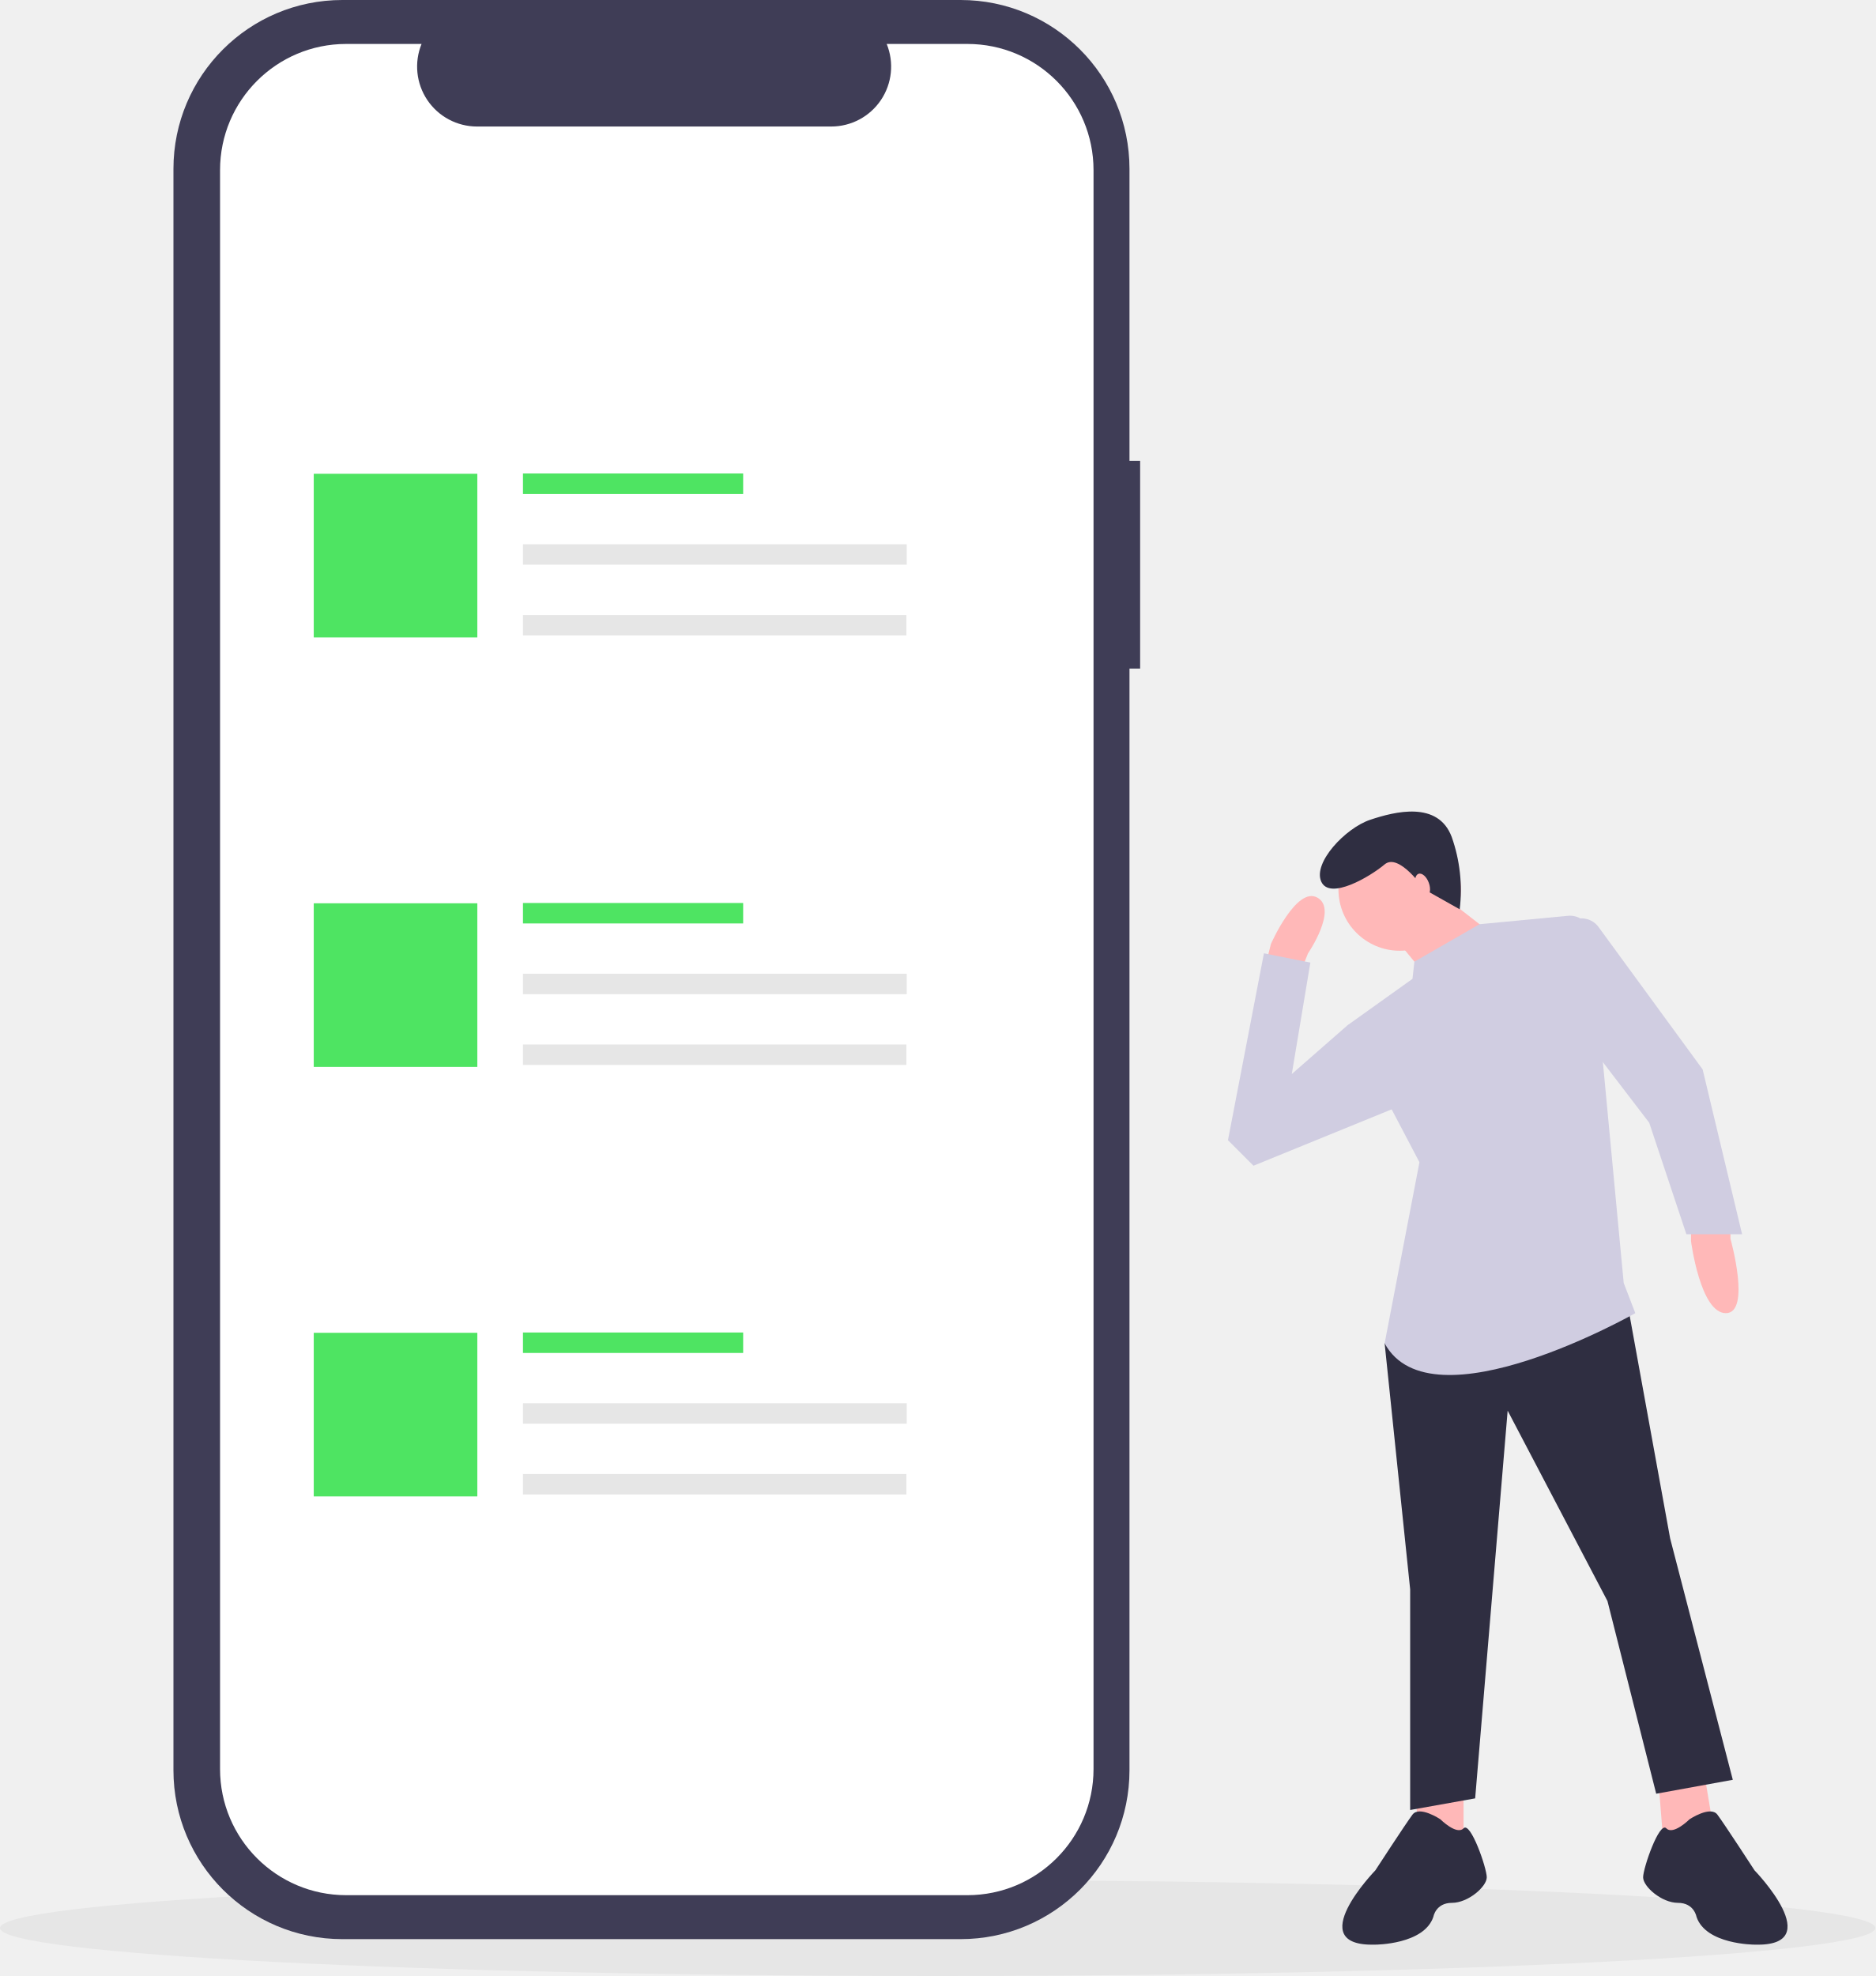
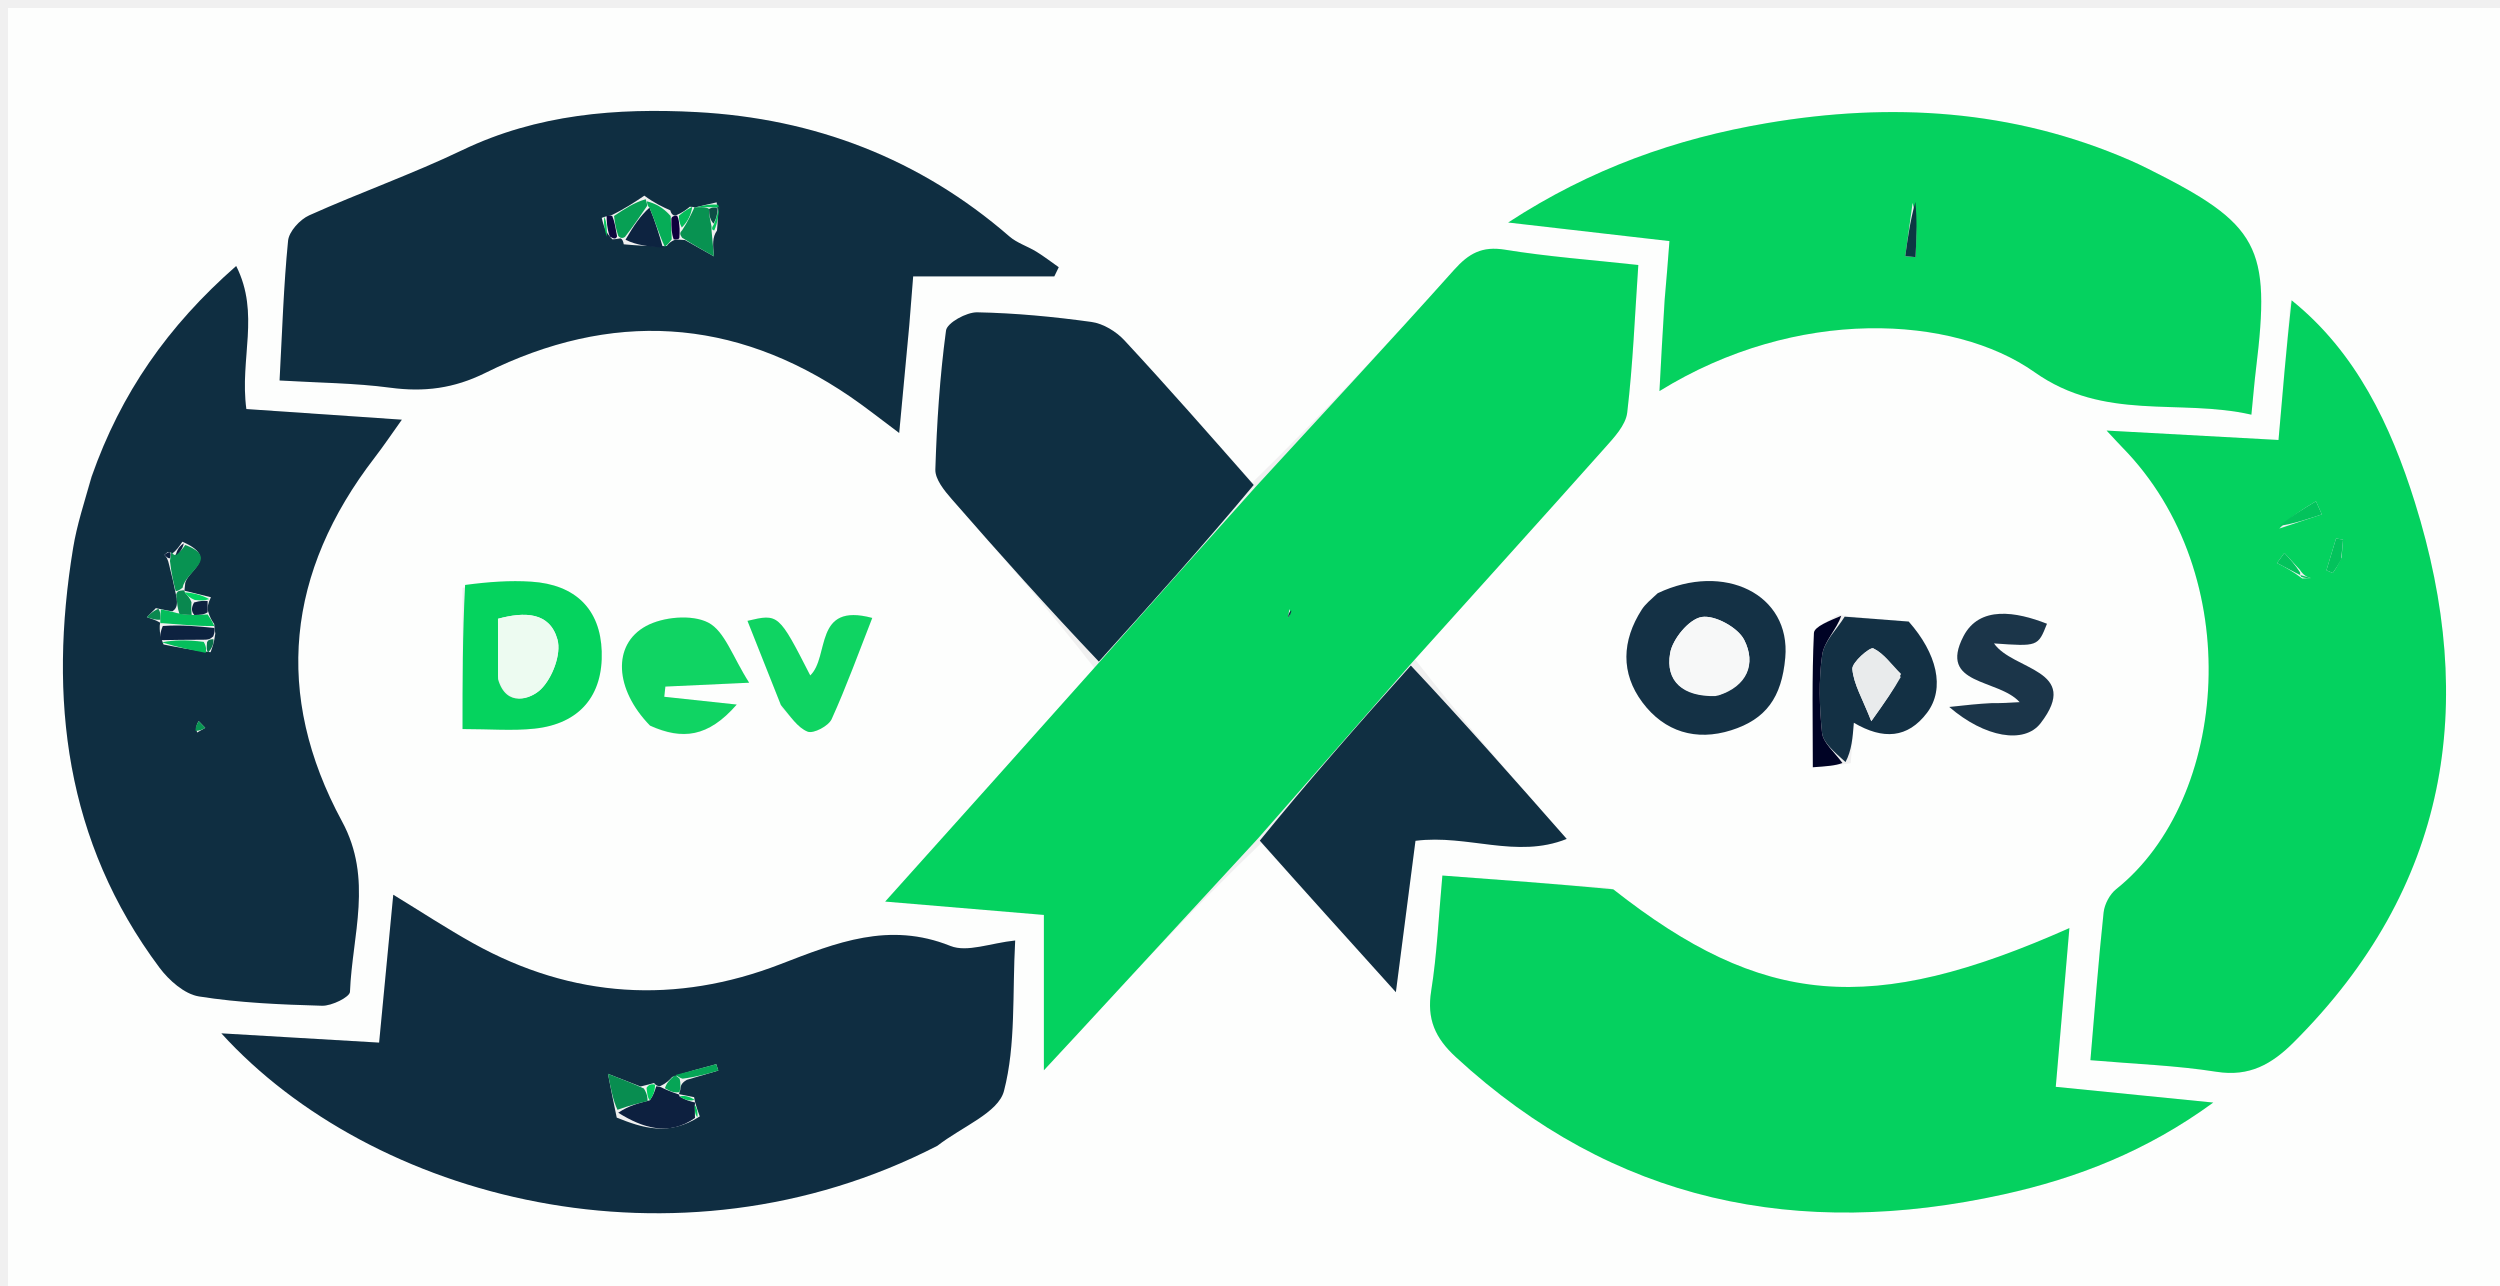
- <svg xmlns="http://www.w3.org/2000/svg" id="b5708c2f-4f88-4c73-bc81-55ebbc869fb7" data-name="Layer 1" width="704" height="741.617" viewBox="0 0 704 741.617">
-   <ellipse cx="352" cy="723.617" rx="352" ry="18" fill="#e6e6e6" />
-   <path d="M897.612,539.794v4.357s7.842,27.883-1.743,27.883-13.07-27.011-13.07-27.011v-5.228Z" transform="translate(-248 -79.1915)" fill="#ffb8b8" />
-   <path d="M723.346,440.462l1.743-6.971s9.585-21.783,17.427-17.427-3.485,20.912-3.485,20.912l-1.743,4.357Z" transform="translate(-248 -79.1915)" fill="#ffb8b8" />
-   <polygon points="531.111 673.208 532.854 688.02 549.409 690.634 549.409 671.465 531.111 673.208" fill="#ffb8b8" />
-   <polygon points="622.601 668.851 624.343 690.634 643.513 688.02 640.027 667.108 622.601 668.851" fill="#ffb8b8" />
-   <polygon points="523.269 503.298 519.784 504.169 529.368 596.53 529.368 679.307 553.765 674.95 565.964 529.438 603.431 600.887 621.729 673.208 650.483 667.98 626.957 577.361 611.273 491.099 523.269 503.298" fill="#2f2e41" />
-   <path d="M788.696,761.984s-7.842-5.228-10.456-1.743-13.941,20.912-13.941,20.912-27.883,28.754,0,27.883c0,0,18.298,0,21.783-10.456,0,0,.871-5.228,6.971-5.228s13.07-6.099,13.07-9.585-6.099-21.083-8.713-18.384S788.696,761.984,788.696,761.984Z" transform="translate(-248 -79.1915)" fill="#2f2e41" />
-   <path d="M882.242,761.984s7.842-5.228,10.456-1.743,13.941,20.912,13.941,20.912,27.883,28.754,0,27.883c0,0-18.298,0-21.783-10.456,0,0-.871-5.228-6.971-5.228s-13.07-6.099-13.07-9.585,6.099-21.083,8.713-18.384S882.242,761.984,882.242,761.984Z" transform="translate(-248 -79.1915)" fill="#2f2e41" />
-   <circle cx="525.447" cy="333.824" r="23" fill="#ffb8b8" />
-   <polygon points="523.705 352.122 535.903 366.934 557.686 348.636 542.003 336.438 523.705 352.122" fill="#ffb8b8" />
-   <path d="M778.24,446.562l.712-6.448,24.46-14.054,33.229-3.153a7.85,7.85,0,0,1,8.557,7.078l12.332,130.722,4.357,11.327S785.21,615.6,767.784,583.361l13.07-67.964-27.011-51.409Z" transform="translate(-248 -79.1915)" fill="#d0cde1" />
-   <path d="M837.49,424.778a7.157,7.157,0,0,0,1.552-.442,7.876,7.876,0,0,1,9.014,2.744L887.156,480.544l14.813,61.865h-20.912l-13.941-41.824L844.461,470.959Z" transform="translate(-248 -79.1915)" fill="#d0cde1" />
-   <polygon points="512.813 383.054 505.842 384.797 484.93 403.095 491.901 361.271 474.474 357.785 460.969 427.928 470.553 437.512 525.012 415.293 512.813 383.054" fill="#d0cde1" />
-   <path d="M782.606,412.94s-9.448-13.874-14.855-9.306-20.567,13.529-23.761,6.436,9.082-20.086,18.347-23.193,25.534-7.235,30.637,6.463a59.901,59.901,0,0,1,2.994,27.124Z" transform="translate(-248 -79.1915)" fill="#2f2e41" />
-   <ellipse cx="782.024" cy="411.379" rx="2.5" ry="4.5" transform="translate(-341.491 212.7407) rotate(-19.97743)" fill="#ffb8b8" />
-   <path d="M676,252.139h-3.999V142.593A63.402,63.402,0,0,0,608.599,79.192H376.513a63.402,63.402,0,0,0-63.402,63.402V743.568a63.402,63.402,0,0,0,63.402,63.402H608.599a63.402,63.402,0,0,0,63.402-63.402V330.115H676Z" transform="translate(-248 -79.1915)" fill="#3f3d56" />
-   <path d="M611.157,95.686h-30.295A22.495,22.495,0,0,1,560.035,126.677H427.076a22.495,22.495,0,0,1-20.827-30.991H377.953a47.348,47.348,0,0,0-47.348,47.348V743.127a47.348,47.348,0,0,0,47.348,47.348h233.204a47.348,47.348,0,0,0,47.348-47.348V143.034A47.348,47.348,0,0,0,611.157,95.686Z" transform="translate(-248 -79.1915)" fill="#fff" />
-   <rect x="196.318" y="177.704" width="82.66" height="7.676" fill="#4ee462" />
-   <rect x="196.318" y="204.259" width="144.069" height="7.676" fill="#e6e6e6" />
-   <rect x="196.318" y="230.813" width="143.928" height="7.676" fill="#e6e6e6" />
-   <rect x="117.778" y="177.818" width="61.409" height="61.409" fill="#4ee462" />
-   <rect x="196.318" y="338.904" width="82.66" height="7.676" fill="#4ee462" />
-   <rect x="196.318" y="365.458" width="144.069" height="7.676" fill="#e6e6e6" />
-   <rect x="196.318" y="392.012" width="143.928" height="7.676" fill="#e6e6e6" />
-   <rect x="117.778" y="339.018" width="61.409" height="61.409" fill="#4ee462" />
-   <rect x="196.318" y="500.103" width="82.66" height="7.676" fill="#4ee462" />
-   <rect x="196.318" y="526.657" width="144.069" height="7.676" fill="#e6e6e6" />
-   <rect x="196.318" y="553.212" width="143.928" height="7.676" fill="#e6e6e6" />
-   <rect x="117.778" y="500.217" width="61.409" height="61.409" fill="#4ee462" />
+ <svg xmlns="http://www.w3.org/2000/svg" version="1.1" id="Layer_1" x="0px" y="0px" width="100%" viewBox="0 0 313 161" enable-background="new 0 0 313 161" xml:space="preserve">
+   <path fill="#FDFEFD" opacity="1" stroke="none" d=" M207,162   C138,162 69.5,162 1,162   C1,108.333 1,54.667 1,1   C105.333,1 209.667,1 314,1   C314,54.667 314,108.333 314,162   C278.5,162 243,162 207,162  M231.71,95.548   C231.833,93.952 231.956,92.356 232.1,90.489   C235.779,92.65 238.842,92.438 241.256,89.251   C243.586,86.176 242.481,81.79 238.97,77.82   C235.864,77.583 233.41,77.395 230.086,76.981   C229.045,77.736 227.142,78.449 227.104,79.251   C226.84,84.791 226.965,90.349 226.965,96.061   C228.656,95.944 229.799,95.865 231.71,95.548  M137.036,83.665   C128.431,93.255 119.827,102.845 110.825,112.877   C117.891,113.472 124.274,114.009 130.695,114.549   C130.695,121.011 130.695,127.188 130.695,133.999   C132.281,132.291 133.607,130.871 134.925,129.443   C142.462,121.276 149.997,113.107 157.92,105.554   C163.285,111.501 168.651,117.448 174.763,124.222   C175.706,116.939 176.479,110.969 177.217,105.269   C183.764,104.43 189.847,107.561 196.153,105.033   C189.448,97.415 183.184,90.298 177.144,82.522   C185.06,73.738 193.001,64.976 200.864,56.145   C202.045,54.818 203.54,53.249 203.728,51.654   C204.445,45.597 204.685,39.483 205.117,33.178   C199.256,32.534 193.799,32.139 188.42,31.262   C185.553,30.795 183.896,31.725 182.054,33.785   C173.854,42.954 165.467,51.956 156.784,60.418   C151.465,54.467 146.204,48.462 140.776,42.612   C139.745,41.501 138.121,40.512 136.655,40.309   C131.915,39.654 127.125,39.196 122.346,39.103   C121.002,39.076 118.571,40.423 118.442,41.382   C117.669,47.141 117.287,52.966 117.107,58.78   C117.069,60.003 118.235,61.43 119.16,62.49   C125.17,69.382 131.266,76.198 137.036,83.665  M286.739,37.951   C286.258,43.548 285.778,49.146 285.269,55.085   C278.146,54.695 271.437,54.328 263.746,53.907   C264.89,55.131 265.293,55.581 265.716,56.012   C281.378,71.98 279.053,100.083 264.951,111.318   C264.142,111.962 263.481,113.213 263.371,114.247   C262.725,120.319 262.264,126.41 261.719,132.736   C267.295,133.218 272.446,133.39 277.499,134.187   C281.636,134.839 284.432,133.232 287.176,130.492   C306.557,111.143 310.279,88.217 302.334,62.87   C299.314,53.235 294.996,44.097 286.739,37.951  M201.612,111.172   C194.705,110.661 187.798,110.15 180.586,109.617   C180.107,114.836 179.916,119.49 179.185,124.058   C178.62,127.589 179.676,129.956 182.271,132.348   C202.035,150.574 225.163,155.207 250.848,149.537   C260.062,147.503 268.753,144.135 277.1,138.041   C270.009,137.333 263.777,136.711 257.382,136.072   C257.977,129.143 258.524,122.773 259.088,116.196   C234.209,127.248 220.712,126.082 201.612,111.172  M11.288,60.026   C10.566,62.881 9.632,65.702 9.157,68.598   C6.06,87.478 8.173,105.35 19.965,121.148   C21.153,122.74 23.101,124.466 24.915,124.754   C29.989,125.56 35.175,125.773 40.324,125.919   C41.524,125.953 43.79,124.833 43.816,124.175   C44.095,117.069 46.725,110.048 42.826,102.851   C34.211,86.944 35.878,71.61 46.914,57.283   C48.04,55.821 49.069,54.284 50.313,52.545   C43.193,52.058 36.847,51.623 30.843,51.212   C29.987,44.877 32.587,39.304 29.57,33.302   C20.992,40.829 15.135,49.236 11.288,60.026  M117.655,143.226   C120.455,141.046 124.987,139.316 125.696,136.592   C127.205,130.789 126.73,124.469 127.101,117.75   C124.009,118.072 121.089,119.275 118.992,118.433   C111.322,115.352 104.721,118.005 97.718,120.713   C84.625,125.774 71.661,125.006 59.271,118.115   C55.946,116.266 52.759,114.169 49.237,112.02   C48.633,118.33 48.055,124.371 47.466,130.535   C40.722,130.139 34.401,129.767 27.713,129.374   C46.505,150.054 84.611,160.301 117.655,143.226  M113.884,40.347   C114.035,38.403 114.185,36.46 114.329,34.604   C120.455,34.604 126.227,34.604 131.999,34.604   C132.184,34.221 132.368,33.839 132.553,33.457   C131.617,32.8 130.71,32.097 129.737,31.5   C128.639,30.827 127.327,30.428 126.376,29.602   C115.137,19.842 101.938,14.825 87.237,14.034   C77.2,13.495 67.263,14.298 57.895,18.79   C51.636,21.791 45.055,24.114 38.717,26.959   C37.554,27.48 36.182,28.981 36.067,30.145   C35.502,35.865 35.328,41.624 35.001,47.636   C39.953,47.933 44.442,47.951 48.854,48.54   C53.095,49.106 56.814,48.648 60.774,46.682   C76.476,38.885 91.818,39.665 106.447,49.662   C108.416,51.007 110.284,52.501 112.579,54.209   C113.023,49.435 113.404,45.337 113.884,40.347  M208.351,37.956   C208.161,41.501 207.972,45.047 207.763,48.965   C224.963,38.317 244.594,39.434 254.713,46.586   C263.51,52.803 272.799,49.857 281.874,51.916   C282.114,49.519 282.246,47.869 282.447,46.227   C284.334,30.819 282.868,28.088 268.922,21.123   C268.179,20.752 267.428,20.395 266.666,20.064   C252.004,13.693 236.755,12.774 221.197,15.42   C209.876,17.346 199.208,21.081 188.821,27.859   C196.076,28.695 202.436,29.427 209.015,30.185   C208.814,32.792 208.65,34.928 208.351,37.956  M207.216,74.494   C206.653,75.102 205.985,75.643 205.545,76.33   C203.057,80.213 202.884,84.273 205.645,87.956   C208.391,91.619 212.342,92.824 216.753,91.425   C221.081,90.053 223.066,87.348 223.514,82.352   C224.228,74.383 215.844,70.326 207.216,74.494  M57.909,73.606   C57.909,79.484 57.909,85.362 57.909,91.277   C61.342,91.277 64.164,91.522 66.929,91.226   C72.575,90.621 75.518,87.077 75.335,81.547   C75.162,76.312 72.084,73.18 66.502,72.823   C63.864,72.654 61.203,72.839 57.909,73.606  M81.735,91.036   C85.413,92.651 88.648,92.34 92.238,88.211   C88.551,87.815 85.859,87.526 83.167,87.237   C83.213,86.811 83.259,86.385 83.305,85.959   C86.227,85.825 89.148,85.69 93.795,85.476   C91.717,82.233 90.741,79.014 88.661,77.944   C86.621,76.896 83.014,77.221 80.88,78.384   C76.626,80.702 76.951,86.314 81.735,91.036  M97.902,88.63   C98.956,89.672 99.855,91.105 101.122,91.605   C101.842,91.888 103.729,90.899 104.118,90.042   C105.985,85.925 107.521,81.657 109.206,77.366   C101.813,75.379 103.912,82.205 101.442,84.567   C97.477,76.817 97.477,76.817 93.584,77.73   C94.94,81.14 96.286,84.523 97.902,88.63  M248.972,87.974   C247.595,88.124 246.219,88.275 244.047,88.512   C248.482,92.34 253.444,93.195 255.483,90.545   C260.658,83.82 251.985,83.951 249.647,80.554   C255.152,80.946 255.152,80.946 256.28,78.095   C252.419,76.577 247.83,75.785 245.823,79.668   C242.629,85.845 250.168,84.93 252.864,87.911   C251.521,87.99 250.608,88.043 248.972,87.974  z" />
+   <path fill="#04D25F" opacity="1" stroke="none" d=" M157.532,104.939   C149.997,113.107 142.462,121.276 134.925,129.443   C133.607,130.871 132.281,132.291 130.695,133.999   C130.695,127.188 130.695,121.011 130.695,114.549   C124.274,114.009 117.891,113.472 110.825,112.877   C119.827,102.845 128.431,93.255 137.427,83.143   C144.261,75.419 150.704,68.219 157.147,61.019   C165.467,51.956 173.854,42.954 182.054,33.785   C183.896,31.725 185.553,30.795 188.42,31.262   C193.799,32.139 199.256,32.534 205.117,33.178   C204.685,39.483 204.445,45.597 203.728,51.654   C203.54,53.249 202.045,54.818 200.864,56.145   C193.001,64.976 185.06,73.738 176.748,82.996   C170.079,90.626 163.805,97.782 157.532,104.939  M161.441,76.252   C161.372,76.609 161.303,76.967 161.235,77.324   C161.454,77.081 161.673,76.838 161.441,76.252  z" />
+   <path fill="#04D25F" opacity="1" stroke="none" d=" M286.909,37.597   C294.996,44.097 299.314,53.235 302.334,62.87   C310.279,88.217 306.557,111.143 287.176,130.492   C284.432,133.232 281.636,134.839 277.499,134.187   C272.446,133.39 267.295,133.218 261.719,132.736   C262.264,126.41 262.725,120.319 263.371,114.247   C263.481,113.213 264.142,111.962 264.951,111.318   C279.053,100.083 281.378,71.98 265.716,56.012   C265.293,55.581 264.89,55.131 263.746,53.907   C271.437,54.328 278.146,54.695 285.269,55.085   C285.778,49.146 286.258,43.548 286.909,37.597  M288.243,72.427   C288.602,72.409 288.961,72.391 289.32,72.374   C288.884,72.245 288.449,72.116 287.943,71.335   C287.296,70.632 286.648,69.929 286.001,69.225   C285.695,69.647 285.39,70.07 285.085,70.492   C286.054,70.998 287.023,71.505 288.243,72.427  M285.367,66.176   C287.142,65.584 288.918,64.992 290.694,64.4   C290.448,63.853 290.203,63.306 289.958,62.759   C288.432,63.675 286.905,64.592 285.367,66.176  M293.168,69.775   C293.228,69.036 293.289,68.296 293.349,67.557   C293.057,67.511 292.765,67.466 292.472,67.42   C292.071,68.745 291.67,70.071 291.269,71.396   C291.531,71.51 291.793,71.623 292.055,71.737   C292.373,71.288 292.691,70.84 293.168,69.775  z" />
+   <path fill="#05D15F" opacity="1" stroke="none" d=" M201.983,111.343   C220.712,126.082 234.209,127.248 259.088,116.196   C258.524,122.773 257.977,129.143 257.382,136.072   C263.777,136.711 270.009,137.333 277.1,138.041   C268.753,144.135 260.062,147.503 250.848,149.537   C225.163,155.207 202.035,150.574 182.271,132.348   C179.676,129.956 178.62,127.589 179.185,124.058   C179.916,119.49 180.107,114.836 180.586,109.617   C187.798,110.15 194.705,110.661 201.983,111.343  z" />
+   <path fill="#0F2E41" opacity="1" stroke="none" d=" M11.475,59.673   C15.135,49.236 20.992,40.829 29.57,33.302   C32.587,39.304 29.987,44.877 30.843,51.212   C36.847,51.623 43.193,52.058 50.313,52.545   C49.069,54.284 48.04,55.821 46.914,57.283   C35.878,71.61 34.211,86.944 42.826,102.851   C46.725,110.048 44.095,117.069 43.816,124.175   C43.79,124.833 41.524,125.953 40.324,125.919   C35.175,125.773 29.989,125.56 24.915,124.754   C23.101,124.466 21.153,122.74 19.965,121.148   C8.173,105.35 6.06,87.478 9.157,68.598   C9.632,65.702 10.566,62.881 11.475,59.673  M26.407,74.774   C25.267,74.492 24.127,74.21 23.077,73.953   C23.077,73.953 23.118,73.869 23.174,73.19   C23.187,71.537 27.628,69.901 22.83,67.824   C22.485,68.345 22.14,68.866 21.528,69.344   C21.528,69.344 21.453,69.084 20.956,69.149   C20.833,69.256 20.71,69.363 20.587,69.471   C20.801,69.7 21.016,69.929 21.203,70.834   C21.466,71.89 21.729,72.946 22.128,74.913   C22.175,75.529 22.222,76.145 21.576,76.54   C21.1,76.462 20.623,76.384 19.514,76.138   C19.139,76.515 18.763,76.893 18.388,77.27   C18.957,77.46 19.527,77.65 20.081,77.972   C20.081,77.972 19.975,78.051 19.998,78.751   C20.024,79.218 20.05,79.684 20.476,80.691   C22.235,81.039 23.994,81.387 26.362,81.657   C26.573,81.112 26.783,80.568 26.956,79.322   C26.918,79.09 26.881,78.859 26.814,78.116   C26.54,77.721 26.267,77.326 26.001,76.37   C25.998,75.996 25.995,75.621 26.407,74.774  M24.674,91.712   C25.015,91.517 25.356,91.323 25.698,91.128   C25.424,90.846 25.151,90.563 24.877,90.281   C24.676,90.612 24.475,90.943 24.674,91.712  z" />
+   <path fill="#0F2D41" opacity="1" stroke="none" d=" M117.358,143.454   C84.611,160.301 46.505,150.054 27.713,129.374   C34.401,129.767 40.722,130.139 47.466,130.535   C48.055,124.371 48.633,118.33 49.237,112.02   C52.759,114.169 55.946,116.266 59.271,118.115   C71.661,125.006 84.625,125.774 97.718,120.713   C104.721,118.005 111.322,115.352 118.992,118.433   C121.089,119.275 124.009,118.072 127.101,117.75   C126.73,124.469 127.205,130.789 125.696,136.592   C124.987,139.316 120.455,141.046 117.358,143.454  M87.021,137.979   C87.021,137.979 87.025,138.035 86.9,137.364   C86.253,137.238 85.607,137.112 85.001,136.986   C85.001,136.986 84.99,137.025 85.175,136.444   C85.202,136.039 85.229,135.635 85.993,135.194   C87.307,134.807 88.622,134.421 89.936,134.034   C89.849,133.768 89.761,133.503 89.673,133.237   C87.993,133.683 86.312,134.128 84.17,134.834   C83.812,135.219 83.454,135.604 82.627,136   C82.627,136 82.158,136.01 81.892,135.59   C81.552,135.686 81.213,135.782 80.199,136.03   C79.15,135.622 78.1,135.214 76.118,134.443   C76.498,136.421 76.765,137.805 77.214,139.924   C80.474,141.235 83.735,142.282 87.612,139.775   C87.397,139.175 87.181,138.576 87.021,137.979  z" />
+   <path fill="#0F2E41" opacity="1" stroke="none" d=" M113.835,40.793   C113.404,45.337 113.023,49.435 112.579,54.209   C110.284,52.501 108.416,51.007 106.447,49.662   C91.818,39.665 76.476,38.885 60.774,46.682   C56.814,48.648 53.095,49.106 48.854,48.54   C44.442,47.951 39.953,47.933 35.001,47.636   C35.328,41.624 35.502,35.865 36.067,30.145   C36.182,28.981 37.554,27.48 38.717,26.959   C45.055,24.114 51.636,21.791 57.895,18.79   C67.263,14.298 77.2,13.495 87.237,14.034   C101.938,14.825 115.137,19.842 126.376,29.602   C127.327,30.428 128.639,30.827 129.737,31.5   C130.71,32.097 131.617,32.8 132.553,33.457   C132.368,33.839 132.184,34.221 131.999,34.604   C126.227,34.604 120.455,34.604 114.329,34.604   C114.185,36.46 114.035,38.403 113.835,40.793  M76.676,29.969   C76.906,29.956 77.136,29.944 77.664,29.843   C77.664,29.843 77.976,29.86 78.094,30.588   C79.729,30.729 81.363,30.871 83.48,30.801   C83.687,30.521 83.895,30.242 84.593,29.993   C84.593,29.993 85.086,29.987 85.753,30.054   C86.868,30.682 87.984,31.31 89.381,32.097   C89.248,30.623 89.166,29.725 89.766,28.866   C89.86,27.882 89.955,26.898 89.724,25.334   C88.792,25.545 87.86,25.757 86.998,25.977   C86.998,25.977 86.966,25.913 86.372,25.88   C85.915,26.253 85.459,26.626 84.545,27   C84.545,27 84.089,27.032 83.92,26.334   C82.945,25.896 81.97,25.458 80.675,24.496   C79.409,25.343 78.143,26.191 76.413,27.015   C76.413,27.015 75.948,27.016 75.336,27.277   C75.553,28.183 75.77,29.089 76.676,29.969  z" />
+   <path fill="#05D25F" opacity="1" stroke="none" d=" M208.418,37.51   C208.65,34.928 208.814,32.792 209.015,30.185   C202.436,29.427 196.076,28.695 188.821,27.859   C199.208,21.081 209.876,17.346 221.197,15.42   C236.755,12.774 252.004,13.693 266.666,20.064   C267.428,20.395 268.179,20.752 268.922,21.123   C282.868,28.088 284.334,30.819 282.447,46.227   C282.246,47.869 282.114,49.519 281.874,51.916   C272.799,49.857 263.51,52.803 254.713,46.586   C244.594,39.434 224.963,38.317 207.763,48.965   C207.972,45.047 208.161,41.501 208.418,37.51  M239.459,25.398   C239.152,27.623 238.845,29.847 238.538,32.071   C238.968,32.111 239.398,32.151 239.828,32.19   C239.934,29.852 240.04,27.514 239.459,25.398  z" />
+   <path fill="#0F2F42" opacity="1" stroke="none" d=" M156.965,60.718   C150.704,68.219 144.261,75.419 137.576,82.829   C131.266,76.198 125.17,69.382 119.16,62.49   C118.235,61.43 117.069,60.003 117.107,58.78   C117.287,52.966 117.669,47.141 118.442,41.382   C118.571,40.423 121.002,39.076 122.346,39.103   C127.125,39.196 131.915,39.654 136.655,40.309   C138.121,40.512 139.745,41.501 140.776,42.612   C146.204,48.462 151.465,54.467 156.965,60.718  z" />
+   <path fill="#102F42" opacity="1" stroke="none" d=" M157.726,105.247   C163.805,97.782 170.079,90.626 176.635,83.325   C183.184,90.298 189.448,97.415 196.153,105.033   C189.847,107.561 183.764,104.43 177.217,105.269   C176.479,110.969 175.706,116.939 174.763,124.222   C168.651,117.448 163.285,111.501 157.726,105.247  z" />
+   <path fill="#143145" opacity="1" stroke="none" d=" M207.548,74.27   C215.844,70.326 224.228,74.383 223.514,82.352   C223.066,87.348 221.081,90.053 216.753,91.425   C212.342,92.824 208.391,91.619 205.645,87.956   C202.884,84.273 203.057,80.213 205.545,76.33   C205.985,75.643 206.653,75.102 207.548,74.27  M215.169,87.063   C218.775,85.908 219.893,83.102 218.375,80.116   C217.583,78.556 214.687,76.975 213.047,77.248   C211.465,77.512 209.41,79.994 209.1,81.77   C208.488,85.289 210.689,87.252 215.169,87.063  z" />
+   <path fill="#05D35E" opacity="1" stroke="none" d=" M58.231,73.235   C61.203,72.839 63.864,72.654 66.502,72.823   C72.084,73.18 75.162,76.312 75.335,81.547   C75.518,87.077 72.575,90.621 66.929,91.226   C64.164,91.522 61.342,91.277 57.909,91.277   C57.909,85.362 57.909,79.484 58.231,73.235  M62.358,85.041   C63.384,88.655 66.483,87.499 67.71,86.302   C69.151,84.898 70.297,81.894 69.794,80.074   C68.838,76.61 65.675,76.566 62.348,77.473   C62.348,79.888 62.348,82.034 62.358,85.041  z" />
+   <path fill="#10D463" opacity="1" stroke="none" d=" M81.383,90.848   C76.951,86.314 76.626,80.702 80.88,78.384   C83.014,77.221 86.621,76.896 88.661,77.944   C90.741,79.014 91.717,82.233 93.795,85.476   C89.148,85.69 86.227,85.825 83.305,85.959   C83.259,86.385 83.213,86.811 83.167,87.237   C85.859,87.526 88.551,87.815 92.238,88.211   C88.648,92.34 85.413,92.651 81.383,90.848  z" />
+   <path fill="#133044" opacity="1" stroke="none" d=" M230.955,77.207   C233.41,77.395 235.864,77.583 238.97,77.82   C242.481,81.79 243.586,86.176 241.256,89.251   C238.842,92.438 235.779,92.65 232.1,90.489   C231.956,92.356 231.833,93.952 231.058,95.409   C229.606,94.094 228.243,92.976 228.117,91.732   C227.789,88.506 227.682,85.18 228.137,81.986   C228.378,80.294 229.972,78.794 230.955,77.207  M238.01,84.376   C236.881,83.251 235.892,81.838 234.536,81.174   C234.128,80.974 231.843,82.928 231.914,83.767   C232.075,85.65 233.175,87.452 234.285,90.291   C236.109,87.728 237.022,86.445 238.01,84.376  z" />
+   <path fill="#0FD462" opacity="1" stroke="none" d=" M97.767,88.268   C96.286,84.523 94.94,81.14 93.584,77.73   C97.477,76.817 97.477,76.817 101.443,84.567   C103.912,82.205 101.813,75.379 109.206,77.366   C107.521,81.657 105.985,85.925 104.118,90.042   C103.729,90.899 101.842,91.888 101.122,91.605   C99.855,91.105 98.956,89.672 97.767,88.268  z" />
+   <path fill="#1B3549" opacity="1" stroke="none" d=" M249.334,88.035   C250.608,88.043 251.521,87.99 252.864,87.911   C250.168,84.93 242.629,85.845 245.823,79.668   C247.83,75.785 252.419,76.577 256.28,78.095   C255.152,80.946 255.152,80.946 249.647,80.554   C251.985,83.951 260.658,83.82 255.483,90.545   C253.444,93.195 248.482,92.34 244.047,88.512   C246.219,88.275 247.595,88.124 249.334,88.035  z" />
+   <path fill="#000325" opacity="1" stroke="none" d=" M230.52,77.094   C229.972,78.794 228.378,80.294 228.137,81.986   C227.682,85.18 227.789,88.506 228.117,91.732   C228.243,92.976 229.606,94.094 230.674,95.528   C229.799,95.865 228.656,95.944 226.965,96.061   C226.965,90.349 226.84,84.791 227.104,79.251   C227.142,78.449 229.045,77.736 230.52,77.094  z" />
+   <path fill="#0C3E43" opacity="1" stroke="none" d=" M161.667,76.423   C161.673,76.838 161.454,77.081 161.235,77.324   C161.303,76.967 161.372,76.609 161.667,76.423  z" />
+   <path fill="#03C35C" opacity="1" stroke="none" d=" M285.373,65.842   C286.905,64.592 288.432,63.675 289.958,62.759   C290.203,63.306 290.448,63.853 290.694,64.4   C288.918,64.992 287.142,65.584 285.373,65.842  z" />
+   <path fill="#03C35C" opacity="1" stroke="none" d=" M293.089,70.083   C292.691,70.84 292.373,71.288 292.055,71.737   C291.793,71.623 291.531,71.51 291.269,71.396   C291.67,70.071 292.071,68.745 292.472,67.42   C292.765,67.466 293.057,67.511 293.349,67.557   C293.289,68.296 293.228,69.036 293.089,70.083  z" />
+   <path fill="#03C35C" opacity="1" stroke="none" d=" M287.992,72.012   C287.023,71.505 286.054,70.998 285.085,70.492   C285.39,70.07 285.695,69.647 286.001,69.225   C286.648,69.929 287.296,70.632 287.972,71.667   C288.001,71.999 287.992,72.012 287.992,72.012  z" />
+   <path fill="#03C35C" opacity="1" stroke="none" d=" M288.007,71.993   C288.449,72.116 288.884,72.245 289.32,72.374   C288.961,72.391 288.602,72.409 288.117,72.22   C287.992,72.012 288.001,71.999 288.007,71.993  z" />
+   <path fill="#089352" opacity="1" stroke="none" d=" M21.992,74.002   C21.729,72.946 21.466,71.89 21.278,70.228   C21.386,69.443 21.42,69.264 21.453,69.084   C21.453,69.084 21.528,69.344 21.869,69.494   C22.538,69.172 22.866,68.701 23.194,68.23   C27.628,69.901 23.187,71.537 22.866,73.576   C22.369,73.975 22.181,73.988 21.992,74.002  z" />
+   <path fill="#0D2240" opacity="1" stroke="none" d=" M20.076,80.15   C20.05,79.684 20.024,79.218 20.382,78.374   C22.792,78.207 24.818,78.417 26.844,78.627   C26.881,78.859 26.918,79.09 26.7,79.675   C26.264,80.059 26.083,80.091 25.486,80.093   C23.405,80.092 21.74,80.121 20.076,80.15  z" />
+   <path fill="#04BE5B" opacity="1" stroke="none" d=" M26.829,78.372   C24.818,78.417 22.792,78.207 20.37,78.024   C19.975,78.051 20.081,77.972 20.066,77.65   C20.083,76.987 20.115,76.647 20.146,76.307   C20.623,76.384 21.1,76.462 22.116,76.747   C23.104,76.968 23.551,76.984 24.332,76.999   C25.108,76.976 25.55,76.954 25.993,76.931   C26.267,77.326 26.54,77.721 26.829,78.372  z" />
+   <path fill="#04BE5B" opacity="1" stroke="none" d=" M20.276,80.42   C21.74,80.121 23.405,80.092 25.506,80.364   C25.879,81.022 25.817,81.378 25.754,81.734   C23.994,81.387 22.235,81.039 20.276,80.42  z" />
+   <path fill="#09884F" opacity="1" stroke="none" d=" M23.999,76.999   C23.551,76.984 23.104,76.968 22.462,76.857   C22.222,76.145 22.175,75.529 22.06,74.457   C22.181,73.988 22.369,73.975 22.837,73.915   C23.118,73.869 23.077,73.953 23.151,74.182   C23.505,74.634 23.785,74.858 23.973,75.397   C23.921,76.141 23.96,76.57 23.999,76.999  z" />
+   <path fill="#09884F" opacity="1" stroke="none" d=" M19.83,76.222   C20.115,76.647 20.083,76.987 20.074,77.584   C19.527,77.65 18.957,77.46 18.388,77.27   C18.763,76.893 19.139,76.515 19.83,76.222  z" />
+   <path fill="#0D213F" opacity="1" stroke="none" d=" M24.332,76.999   C23.96,76.57 23.921,76.141 24.293,75.433   C25.134,75.184 25.563,75.216 25.992,75.247   C25.995,75.621 25.998,75.996 25.997,76.651   C25.55,76.954 25.108,76.976 24.332,76.999  z" />
+   <path fill="#01D560" opacity="1" stroke="none" d=" M26.2,75.011   C25.563,75.216 25.134,75.184 24.385,75.117   C23.785,74.858 23.505,74.634 23.106,74.169   C24.127,74.21 25.267,74.492 26.2,75.011  z" />
+   <path fill="#089552" opacity="1" stroke="none" d=" M24.474,91.493   C24.475,90.943 24.676,90.612 24.877,90.281   C25.151,90.563 25.424,90.846 25.698,91.128   C25.356,91.323 25.015,91.517 24.474,91.493  z" />
+   <path fill="#0D213F" opacity="1" stroke="none" d=" M23.012,68.027   C22.866,68.701 22.538,69.172 22.003,69.516   C22.14,68.866 22.485,68.345 23.012,68.027  z" />
+   <path fill="#0A714B" opacity="1" stroke="none" d=" M26.058,81.695   C25.817,81.378 25.879,81.022 25.922,80.394   C26.083,80.091 26.264,80.059 26.719,80.026   C26.783,80.568 26.573,81.112 26.058,81.695  z" />
+   <path fill="#0D213F" opacity="1" stroke="none" d=" M21.204,69.117   C21.42,69.264 21.386,69.443 21.292,69.89   C21.016,69.929 20.801,69.7 20.587,69.471   C20.71,69.363 20.833,69.256 21.204,69.117  z" />
+   <path fill="#0D203F" opacity="1" stroke="none" d=" M87.011,139.969   C83.735,142.282 80.474,141.235 77.401,139.313   C78.753,138.417 79.918,138.133 81.361,137.756   C81.813,137.112 81.985,136.561 82.158,136.01   C82.158,136.01 82.627,136 83.015,136.247   C83.932,136.672 84.461,136.848 84.99,137.025   C84.99,137.025 85.001,136.986 85.093,137.285   C85.799,137.735 86.412,137.885 87.025,138.035   C87.025,138.035 87.021,137.979 86.999,138.31   C86.988,139.084 87,139.527 87.011,139.969  z" />
+   <path fill="#088D50" opacity="1" stroke="none" d=" M81.082,137.848   C79.918,138.133 78.753,138.417 77.31,138.946   C76.765,137.805 76.498,136.421 76.118,134.443   C78.1,135.214 79.15,135.622 80.609,136.278   C81.039,136.967 81.061,137.408 81.082,137.848  z" />
+   <path fill="#06A556" opacity="1" stroke="none" d=" M84.632,134.573   C86.312,134.128 87.993,133.683 89.673,133.237   C89.761,133.503 89.849,133.768 89.936,134.034   C88.622,134.421 87.307,134.807 85.464,135.051   C84.936,134.908 84.632,134.573 84.632,134.573  z" />
+   <path fill="#06A556" opacity="1" stroke="none" d=" M85.082,136.734   C84.461,136.848 83.932,136.672 83.249,136.242   C83.454,135.604 83.812,135.219 84.401,134.704   C84.632,134.573 84.936,134.908 85.096,135.069   C85.229,135.635 85.202,136.039 85.082,136.734  z" />
+   <path fill="#02CD5E" opacity="1" stroke="none" d=" M81.361,137.756   C81.061,137.408 81.039,136.967 80.945,136.202   C81.213,135.782 81.552,135.686 82.025,135.8   C81.985,136.561 81.813,137.112 81.361,137.756  z" />
+   <path fill="#03C65C" opacity="1" stroke="none" d=" M86.963,137.699   C86.412,137.885 85.799,137.735 85.073,137.285   C85.607,137.112 86.253,137.238 86.963,137.699  z" />
+   <path fill="#03C65C" opacity="1" stroke="none" d=" M87.312,139.872   C87,139.527 86.988,139.084 86.971,138.309   C87.181,138.576 87.397,139.175 87.312,139.872  z" />
+   <path fill="#0D2340" opacity="1" stroke="none" d=" M82.997,31.012   C81.363,30.871 79.729,30.729 78.312,30.016   C79.361,28.219 80.192,26.995 81.318,25.996   C82.074,27.818 82.536,29.415 82.997,31.012  z" />
+   <path fill="#089251" opacity="1" stroke="none" d=" M89.085,28.827   C89.166,29.725 89.248,30.623 89.381,32.097   C87.984,31.31 86.868,30.682 85.395,29.762   C85.073,29.299 85.107,29.129 85.418,28.808   C86.118,27.743 86.542,26.828 86.966,25.913   C86.966,25.913 86.998,25.977 87.295,25.945   C88.035,25.922 88.478,25.931 88.769,26.161   C88.773,26.98 88.929,27.58 89.079,28.342   C89.073,28.503 89.085,28.827 89.085,28.827  z" />
+   <path fill="#07A054" opacity="1" stroke="none" d=" M81.023,25.77   C80.192,26.995 79.361,28.219 78.253,29.652   C77.976,29.86 77.664,29.843 77.405,29.535   C77.056,28.497 76.967,27.768 76.877,27.039   C78.143,26.191 79.409,25.343 80.843,24.945   C81.01,25.395 81.023,25.77 81.023,25.77  z" />
+   <path fill="#06AD57" opacity="1" stroke="none" d=" M81.318,25.996   C81.023,25.77 81.01,25.395 81.003,25.208   C81.97,25.458 82.945,25.896 83.968,27.049   C84.045,28.497 84.074,29.23 84.102,29.963   C83.895,30.242 83.687,30.521 83.238,30.906   C82.536,29.415 82.074,27.818 81.318,25.996  z" />
+   <path fill="#04BD5A" opacity="1" stroke="none" d=" M86.669,25.896   C86.542,26.828 86.118,27.743 85.363,28.485   C85.022,27.874 85.012,27.437 85.003,26.999   C85.459,26.626 85.915,26.253 86.669,25.896  z" />
+   <path fill="#03C75D" opacity="1" stroke="none" d=" M89.425,28.846   C89.085,28.827 89.073,28.503 89.341,28.161   C89.745,27.208 89.881,26.598 90.023,25.968   C90.03,25.95 90.05,25.914 90.05,25.914   C89.955,26.898 89.86,27.882 89.425,28.846  z" />
+   <path fill="#0E093D" opacity="1" stroke="none" d=" M76.645,27.027   C76.967,27.768 77.056,28.497 77.256,29.579   C77.136,29.944 76.906,29.956 76.336,29.61   C75.979,28.506 75.964,27.761 75.948,27.016   C75.948,27.016 76.413,27.015 76.645,27.027  z" />
+   <path fill="#04BD5A" opacity="1" stroke="none" d=" M88.921,25.941   C88.478,25.931 88.035,25.922 87.26,25.94   C87.86,25.757 88.792,25.545 89.887,25.624   C90.05,25.914 90.03,25.95 89.748,25.988   C89.285,25.998 89.103,25.969 88.921,25.941  z" />
+   <path fill="#03C75D" opacity="1" stroke="none" d=" M75.642,27.147   C75.964,27.761 75.979,28.506 75.991,29.623   C75.77,29.089 75.553,28.183 75.642,27.147  z" />
+   <path fill="#0E003C" opacity="1" stroke="none" d=" M84.774,27   C85.012,27.437 85.022,27.874 85.087,28.635   C85.107,29.129 85.073,29.299 85.062,29.728   C85.086,29.987 84.593,29.993 84.347,29.978   C84.074,29.23 84.045,28.497 84.053,27.398   C84.089,27.032 84.545,27 84.774,27  z" />
+   <path fill="#0C3843" opacity="1" stroke="none" d=" M239.802,25.287   C240.04,27.514 239.934,29.852 239.828,32.19   C239.398,32.151 238.968,32.111 238.538,32.071   C238.845,29.847 239.152,27.623 239.802,25.287  z" />
+   <path fill="#F7F8F8" opacity="1" stroke="none" d=" M214.77,87.149   C210.689,87.252 208.488,85.289 209.1,81.77   C209.41,79.994 211.465,77.512 213.047,77.248   C214.687,76.975 217.583,78.556 218.375,80.116   C219.893,83.102 218.775,85.908 214.77,87.149  z" />
+   <path fill="#EDFBF1" opacity="1" stroke="none" d=" M62.353,84.611   C62.348,82.034 62.348,79.888 62.348,77.473   C65.675,76.566 68.838,76.61 69.794,80.074   C70.297,81.894 69.151,84.898 67.71,86.302   C66.483,87.499 63.384,88.655 62.353,84.611  z" />
+   <path fill="#E9EBEC" opacity="1" stroke="none" d=" M237.972,84.769   C237.022,86.445 236.109,87.728 234.285,90.291   C233.175,87.452 232.075,85.65 231.914,83.767   C231.843,82.928 234.128,80.974 234.536,81.174   C235.892,81.838 236.881,83.251 237.972,84.769  z" />
+   <path fill="#0C4D45" opacity="1" stroke="none" d=" M88.769,26.161   C89.103,25.969 89.285,25.998 89.741,26.006   C89.881,26.598 89.745,27.208 89.347,27.999   C88.929,27.58 88.773,26.98 88.769,26.161  z" />
</svg>
